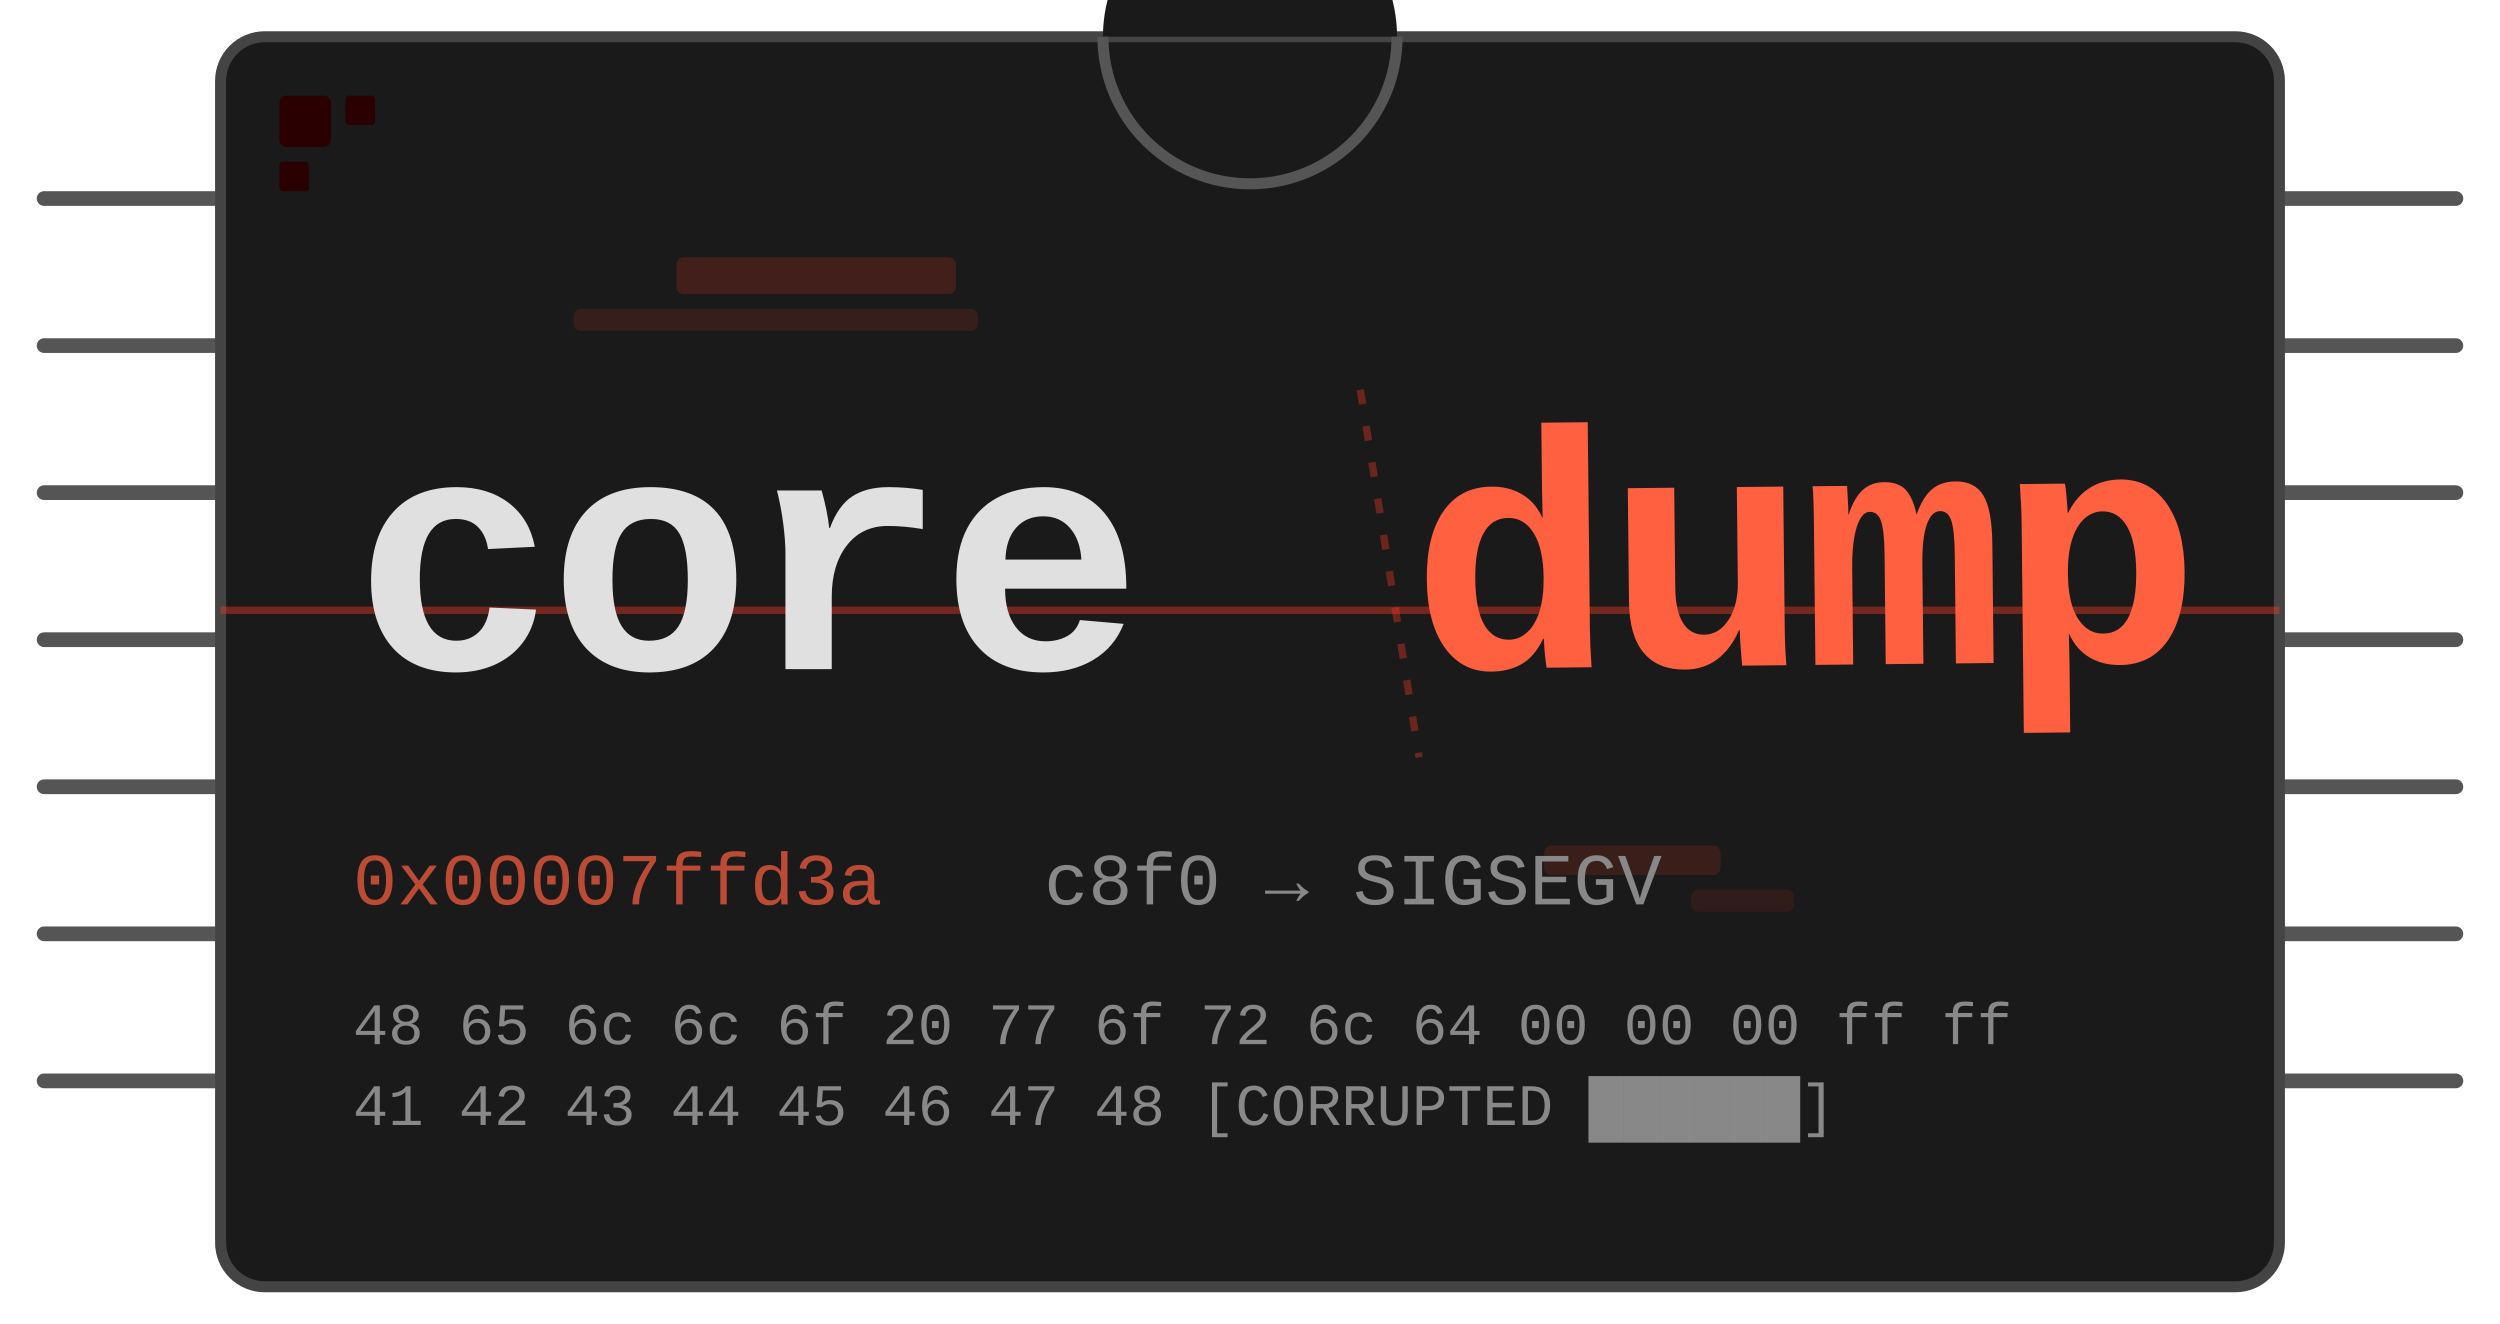
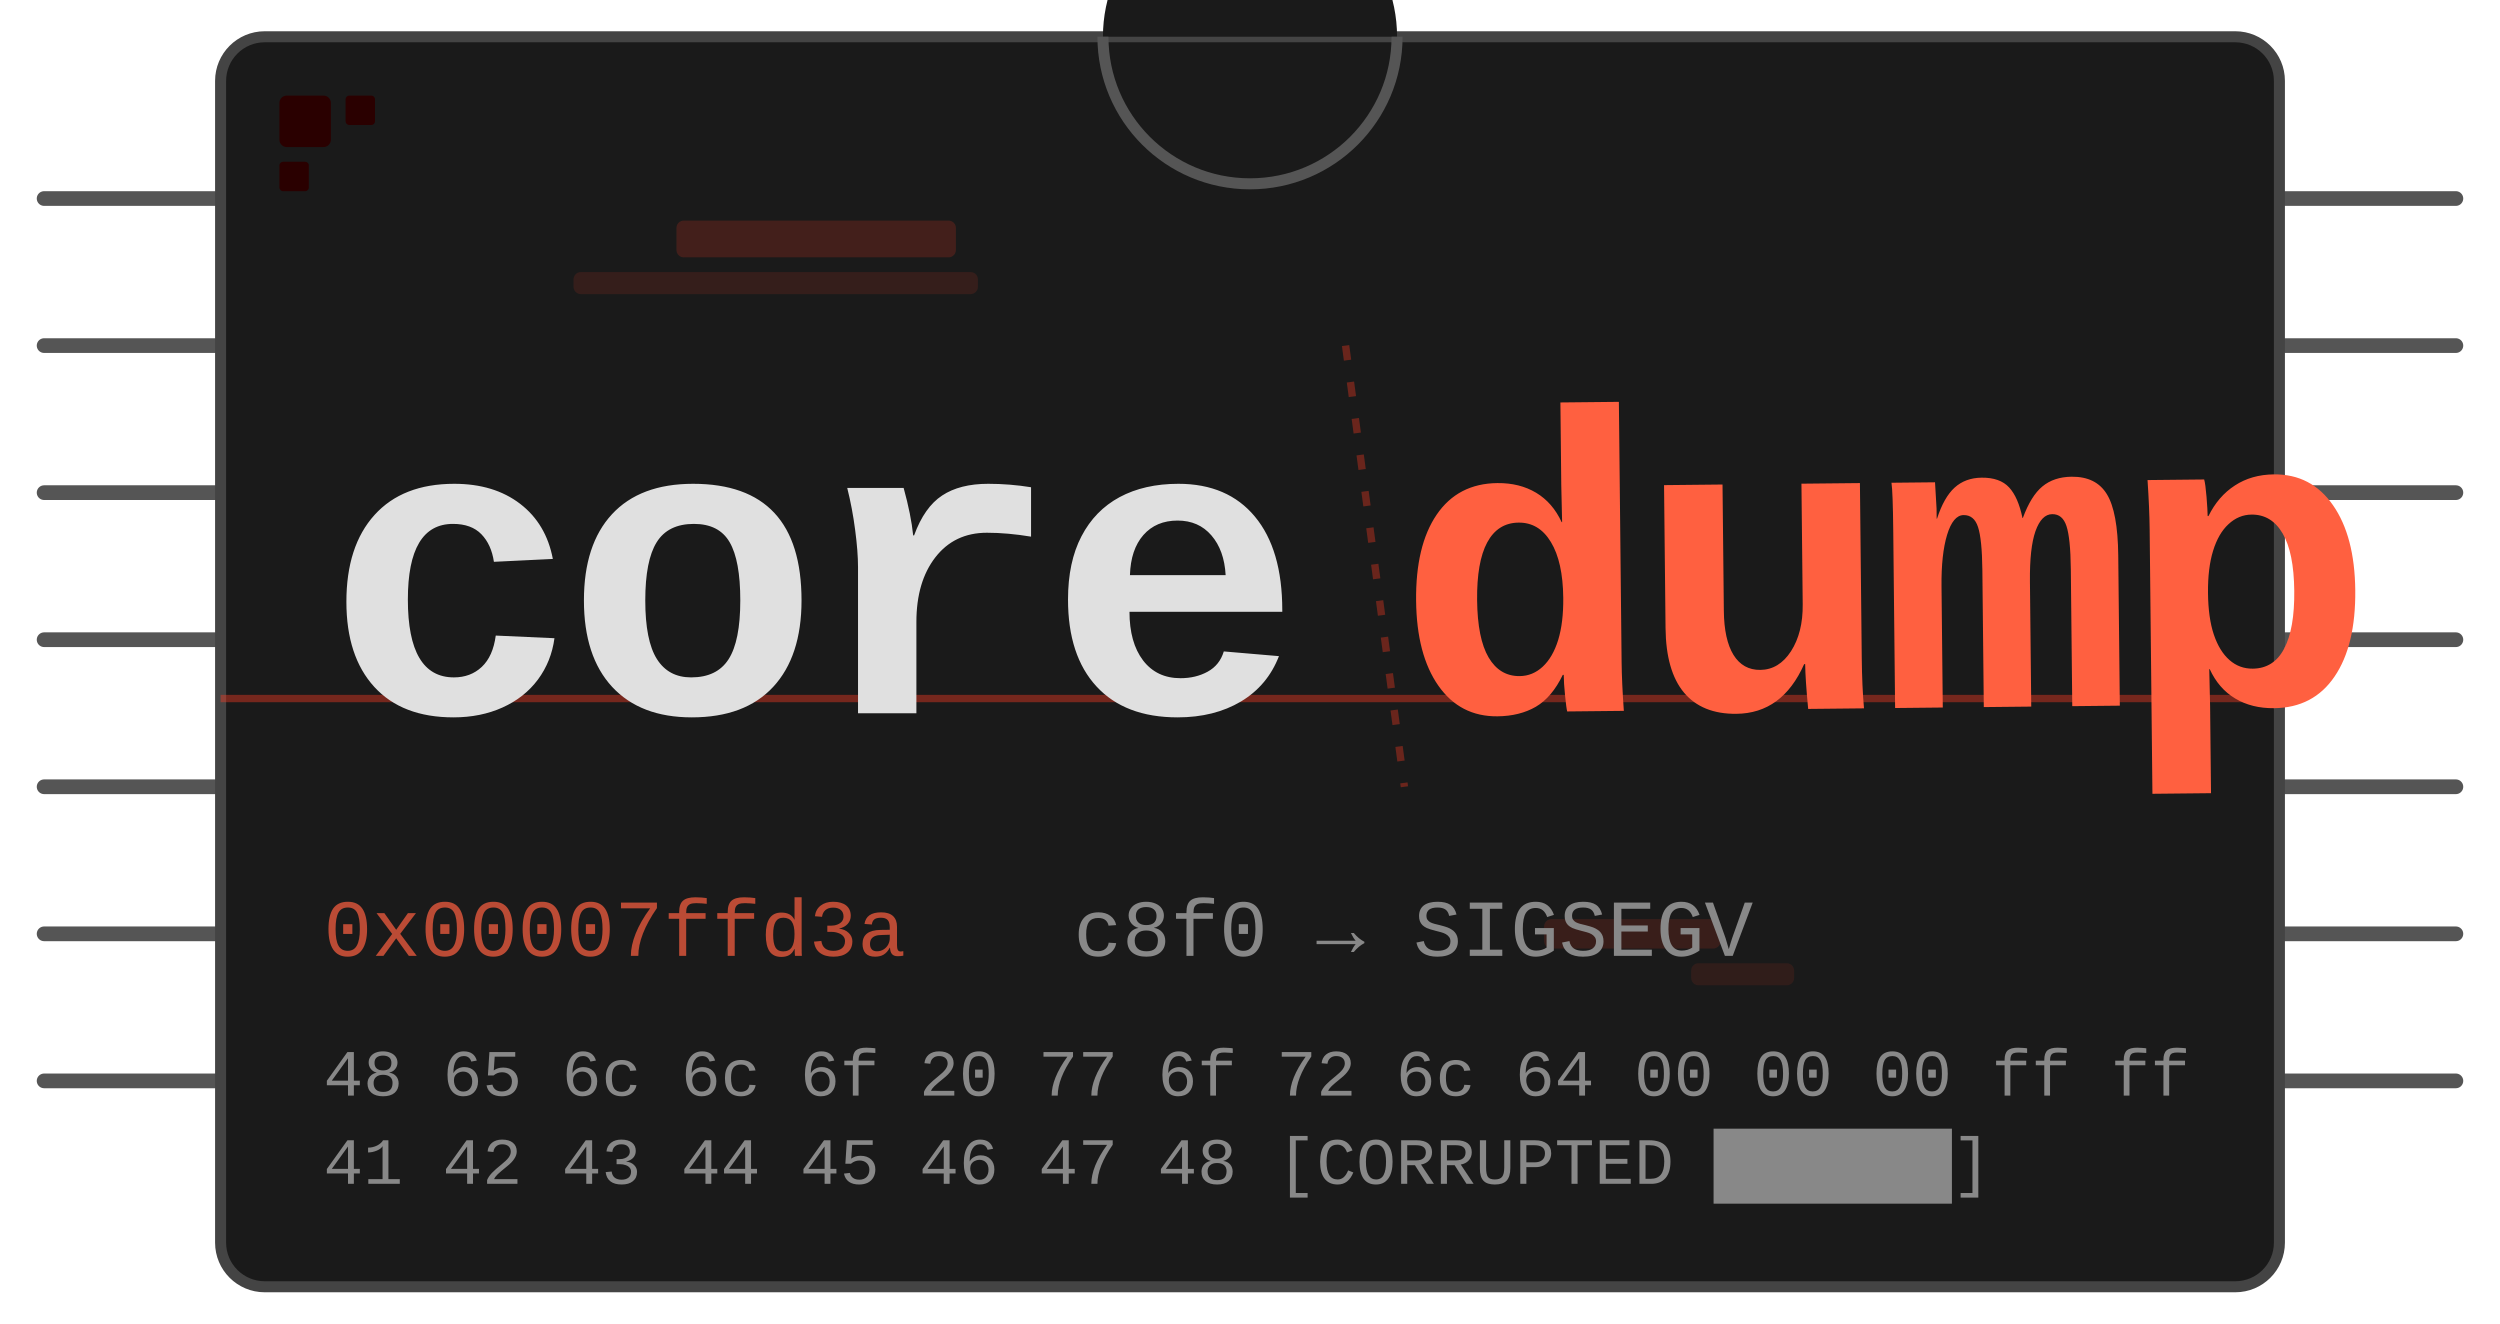
<svg xmlns="http://www.w3.org/2000/svg" viewBox="-30 25 340 180">
  <g stroke="#555" stroke-width="2" stroke-linecap="round" fill="none">
    <line x1="-24" y1="52" x2="0" y2="52" />
    <line x1="-24" y1="72" x2="0" y2="72" />
    <line x1="-24" y1="92" x2="0" y2="92" />
    <line x1="-24" y1="112" x2="0" y2="112" />
    <line x1="-24" y1="132" x2="0" y2="132" />
    <line x1="-24" y1="152" x2="0" y2="152" />
    <line x1="-24" y1="172" x2="0" y2="172" />
  </g>
  <g stroke="#555" stroke-width="2" stroke-linecap="round" fill="none">
    <line x1="280" y1="52" x2="304" y2="52" />
    <line x1="280" y1="72" x2="304" y2="72" />
    <line x1="280" y1="92" x2="304" y2="92" />
    <line x1="280" y1="112" x2="304" y2="112" />
    <line x1="280" y1="132" x2="304" y2="132" />
    <line x1="280" y1="152" x2="304" y2="152" />
    <line x1="280" y1="172" x2="304" y2="172" />
  </g>
  <rect x="0" y="30" width="280" height="170" rx="6" fill="#1a1a1a" stroke="#444" stroke-width="1.5" />
  <path d="M120,30 A20,20 0 0,1 160,30" fill="#1a1a1a" stroke="none" />
  <path d="M120,30 A20,20 0 0,0 160,30" fill="none" stroke="#555" stroke-width="1.5" />
  <rect x="8" y="38" width="7" height="7" rx="1" fill="#2a0000" />
  <rect x="17" y="38" width="4" height="4" rx="0.5" fill="#2a0000" />
  <rect x="8" y="47" width="4" height="4" rx="0.5" fill="#2a0000" />
-   <line x1="0" y1="108" x2="280" y2="108" stroke="#ff3a20" stroke-width="1" opacity="0.4" />
-   <rect x="62" y="60" width="38" height="5" rx="1" fill="#ff3a20" opacity="0.18" />
-   <rect x="48" y="67" width="55" height="3" rx="1" fill="#ff3a20" opacity="0.12" />
-   <rect x="180" y="140" width="24" height="4" rx="1" fill="#ff3a20" opacity="0.14" />
-   <rect x="200" y="146" width="14" height="3" rx="1" fill="#ff3a20" opacity="0.10" />
-   <text x="18" y="116" font-family="'JetBrains Mono','Courier New',monospace" font-size="46" font-weight="700" letter-spacing="-1" fill="#e0e0e0">core</text>
-   <text x="162" y="116" font-family="'JetBrains Mono','Courier New',monospace" font-size="46" font-weight="700" letter-spacing="-1" fill="#ff6040" transform="translate(162,116) rotate(-0.6) translate(-162,-116)">dump</text>
-   <line x1="155" y1="78" x2="163" y2="128" stroke="#ff3a20" stroke-width="1" opacity="0.35" stroke-dasharray="2 3" />
-   <text x="18" y="148" font-family="'JetBrains Mono','Courier New',monospace" font-size="10" fill="#ff6040" opacity="0.7">0x00007ffd3a</text>
-   <text x="112" y="148" font-family="'JetBrains Mono','Courier New',monospace" font-size="10" fill="#888">c8f0 → SIGSEGV</text>
-   <text x="18" y="167" font-family="'JetBrains Mono','Courier New',monospace" font-size="8" fill="#888">48 65 6c 6c 6f 20 77 6f 72 6c 64 00 00 00 ff ff</text>
-   <text x="18" y="178" font-family="'JetBrains Mono','Courier New',monospace" font-size="8" fill="#888">41 42 43 44 45 46 47 48 [CORRUPTED ██████]</text>
+   <line x1="0" y1="120" x2="280" y2="120" stroke="#ff3a20" stroke-width="1" opacity="0.4" />
+   <rect x="62" y="55" width="38" height="5" rx="1" fill="#ff3a20" opacity="0.18" />
+   <rect x="48" y="62" width="55" height="3" rx="1" fill="#ff3a20" opacity="0.12" />
+   <rect x="180" y="150" width="24" height="4" rx="1" fill="#ff3a20" opacity="0.14" />
+   <rect x="200" y="156" width="14" height="3" rx="1" fill="#ff3a20" opacity="0.10" />
+   <text x="14" y="122" font-family="'JetBrains Mono','Courier New',monospace" font-size="58" font-weight="700" letter-spacing="-2" fill="#e0e0e0">core</text>
+   <text x="160" y="122" font-family="'JetBrains Mono','Courier New',monospace" font-size="58" font-weight="700" letter-spacing="-2" fill="#ff6040" transform="translate(160,122) rotate(-0.6) translate(-160,-122)">dump</text>
+   <line x1="153" y1="72" x2="161" y2="132" stroke="#ff3a20" stroke-width="1" opacity="0.35" stroke-dasharray="2 3" />
+   <text x="14" y="155" font-family="'JetBrains Mono','Courier New',monospace" font-size="11" fill="#ff6040" opacity="0.7">0x00007ffd3a</text>
+   <text x="116" y="155" font-family="'JetBrains Mono','Courier New',monospace" font-size="11" fill="#888">c8f0 → SIGSEGV</text>
+   <text x="14" y="174" font-family="'JetBrains Mono','Courier New',monospace" font-size="9" fill="#888">48 65 6c 6c 6f 20 77 6f 72 6c 64 00 00 00 ff ff</text>
+   <text x="14" y="186" font-family="'JetBrains Mono','Courier New',monospace" font-size="9" fill="#888">41 42 43 44 45 46 47 48 [CORRUPTED ██████]</text>
</svg>
